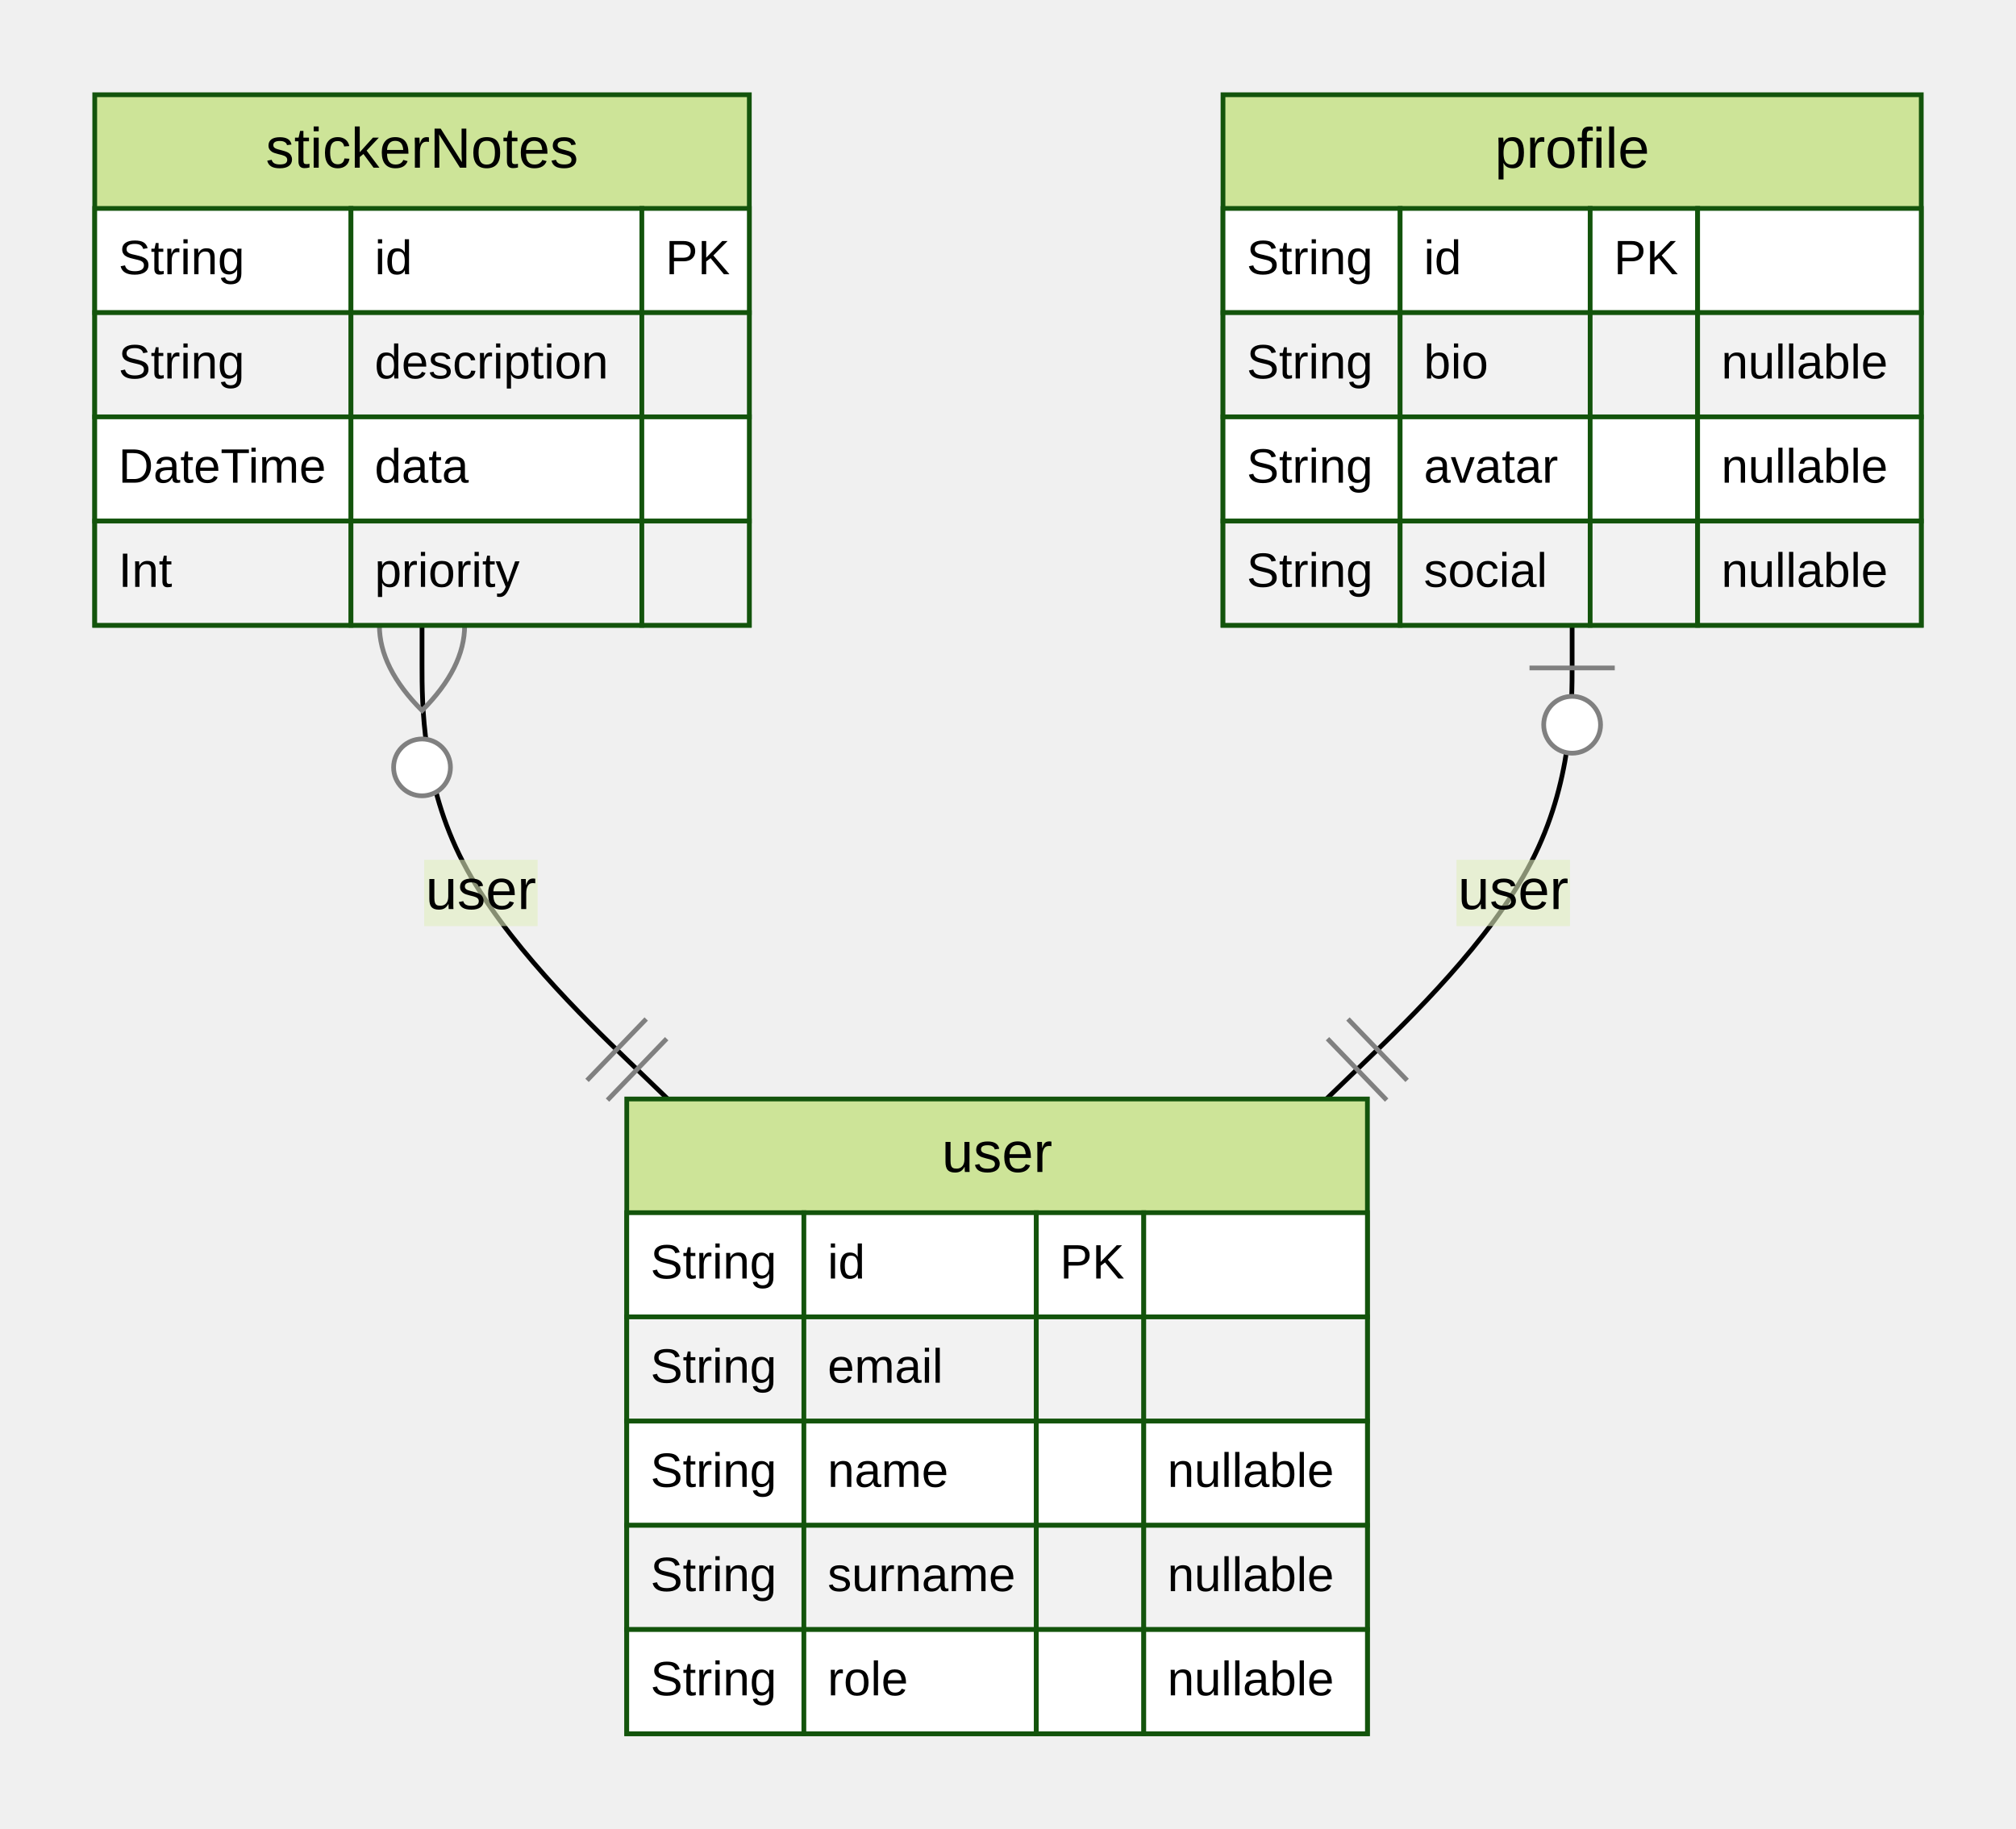
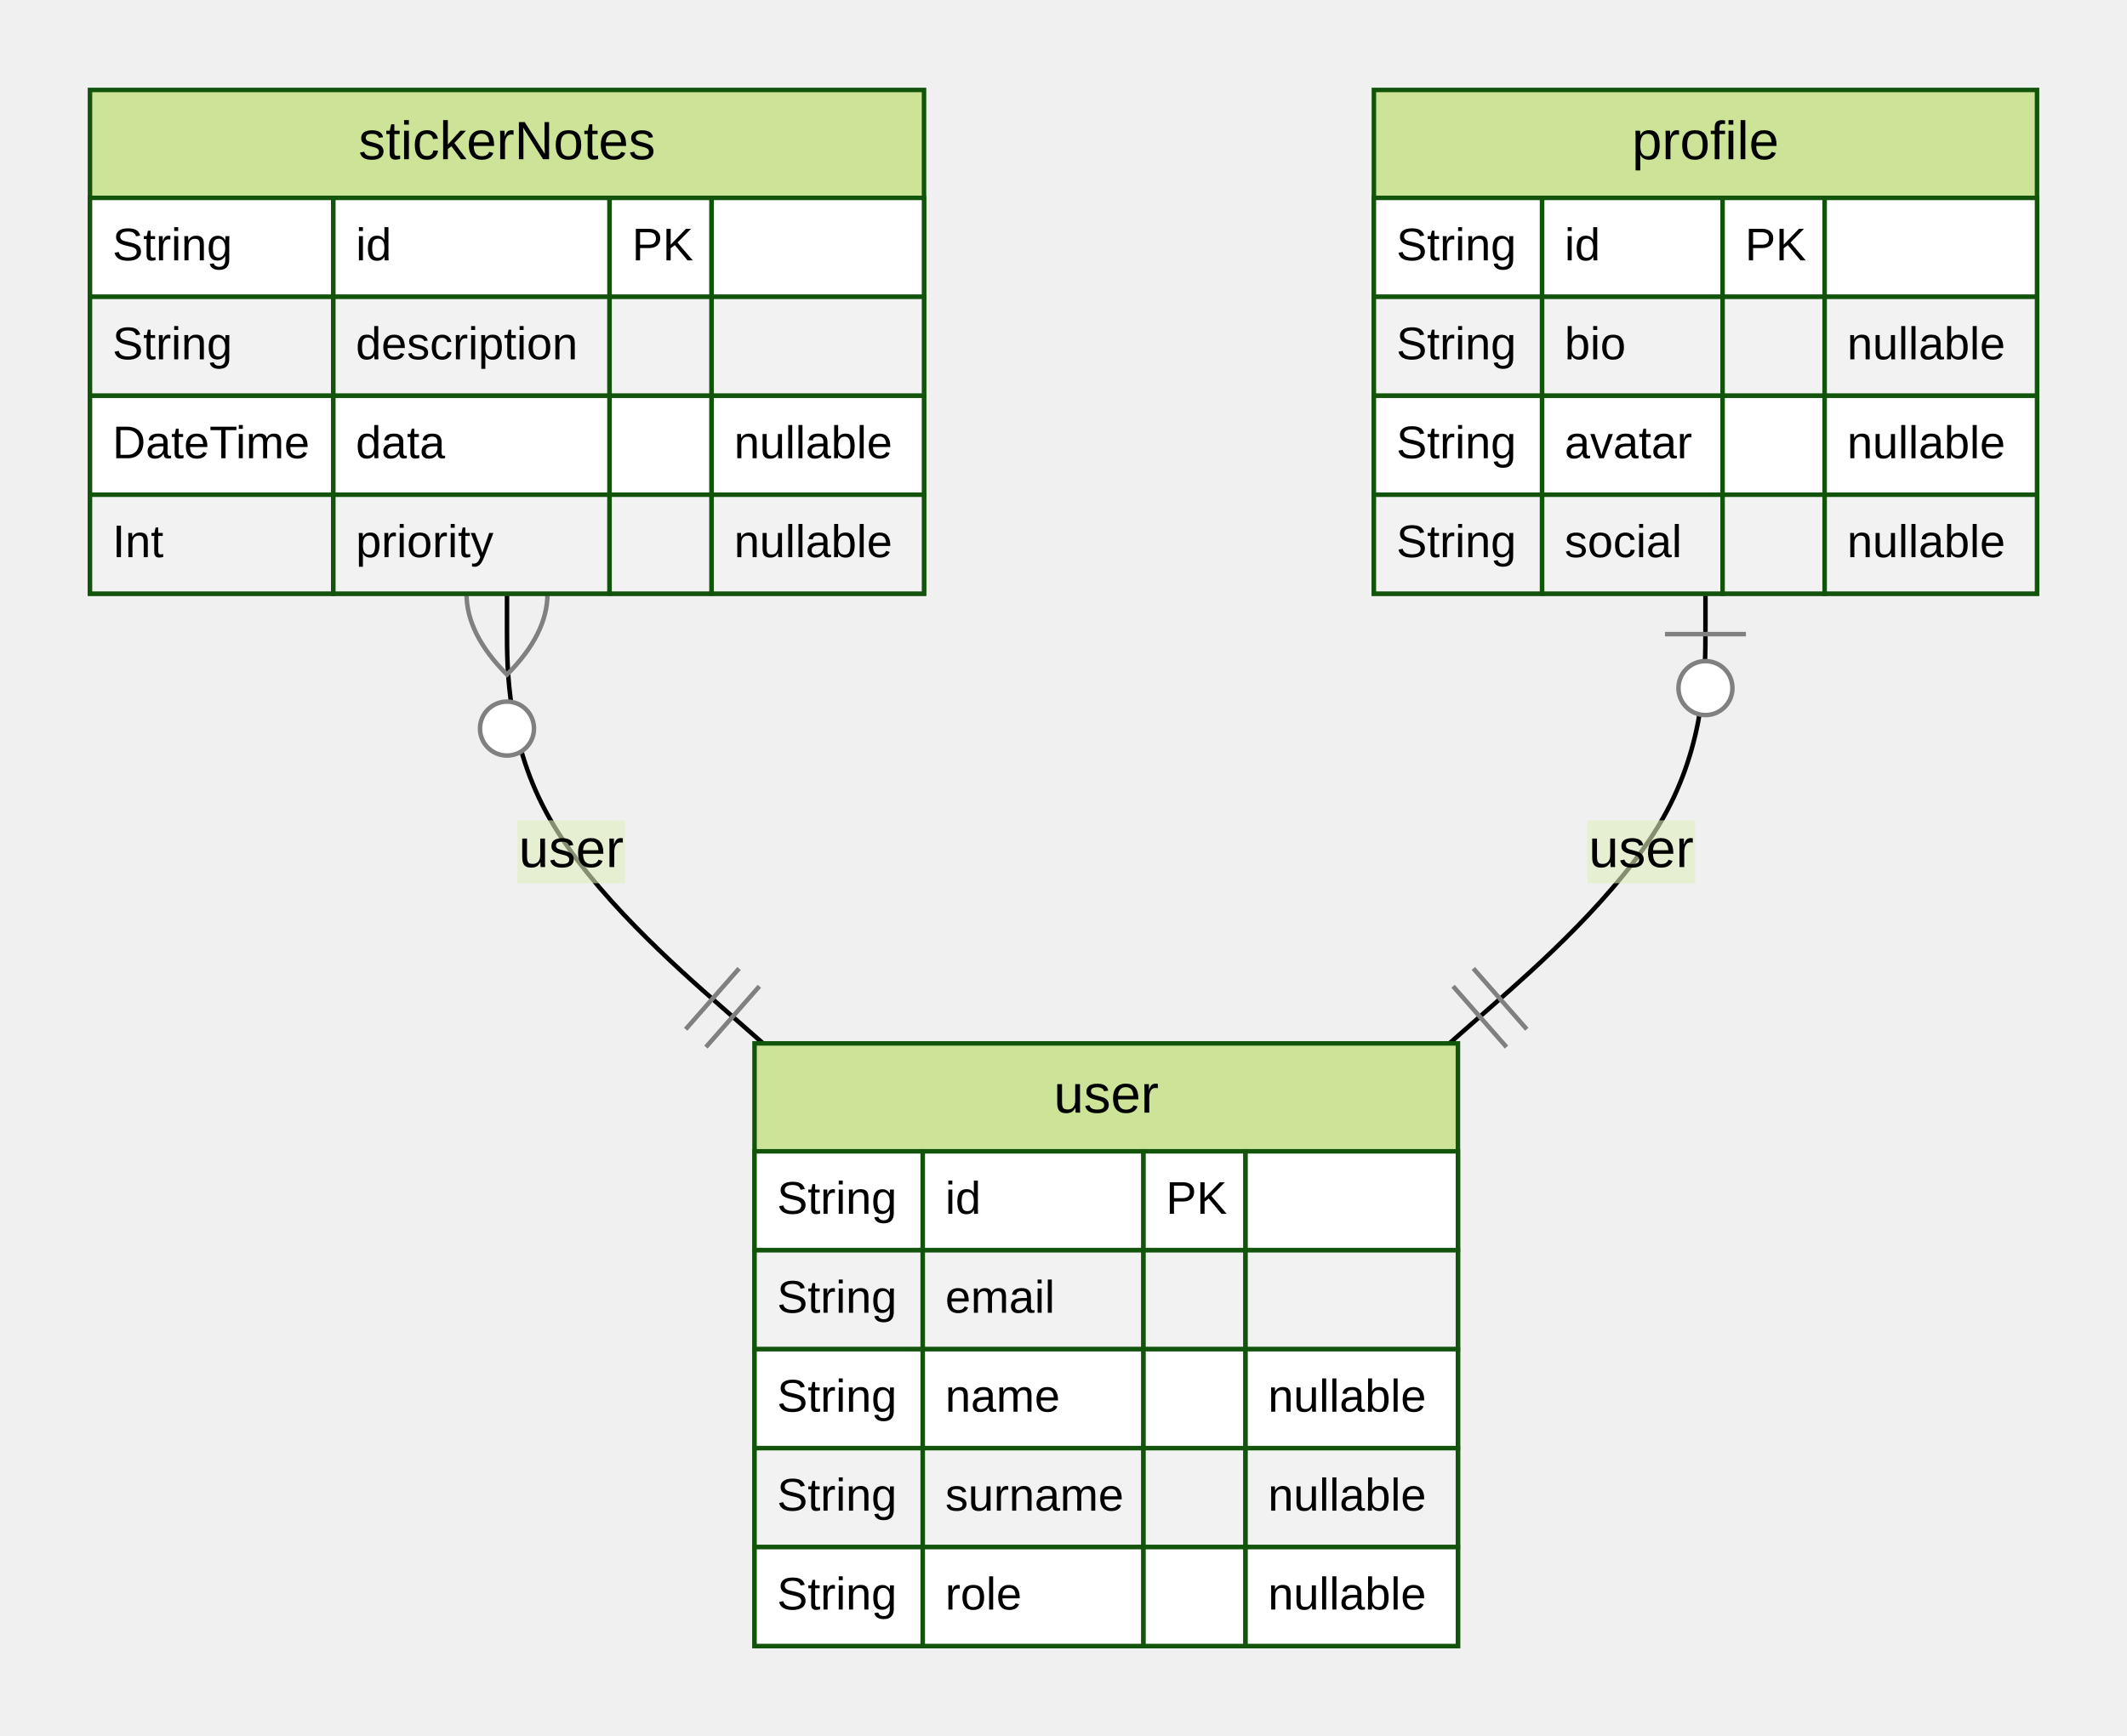
- <svg xmlns="http://www.w3.org/2000/svg" aria-labelledby="chart-title-mermaid-0 chart-desc-mermaid-0" role="img" viewBox="0 0 425.603 386" style="max-width: 425.603px; background-color: white;" height="386" width="100%" id="mermaid-0">
+ <svg xmlns="http://www.w3.org/2000/svg" aria-labelledby="chart-title-mermaid-0 chart-desc-mermaid-0" role="img" viewBox="0 0 472.815 386" style="max-width: 472.815px; background-color: white;" height="386" width="100%" id="mermaid-0">
  <style>#mermaid-0 {font-family:"trebuchet ms",verdana,arial,sans-serif;font-size:16px;fill:#000000;}#mermaid-0 .error-icon{fill:#552222;}#mermaid-0 .error-text{fill:#552222;stroke:#552222;}#mermaid-0 .edge-thickness-normal{stroke-width:2px;}#mermaid-0 .edge-thickness-thick{stroke-width:3.5px;}#mermaid-0 .edge-pattern-solid{stroke-dasharray:0;}#mermaid-0 .edge-pattern-dashed{stroke-dasharray:3;}#mermaid-0 .edge-pattern-dotted{stroke-dasharray:2;}#mermaid-0 .marker{fill:#000000;stroke:#000000;}#mermaid-0 .marker.cross{stroke:#000000;}#mermaid-0 svg{font-family:"trebuchet ms",verdana,arial,sans-serif;font-size:16px;}#mermaid-0 .entityBox{fill:#cde498;stroke:#13540c;}#mermaid-0 .attributeBoxOdd{fill:#ffffff;stroke:#13540c;}#mermaid-0 .attributeBoxEven{fill:#f2f2f2;stroke:#13540c;}#mermaid-0 .relationshipLabelBox{fill:hsl(78.158, 58.462%, 84.51%);opacity:0.7;background-color:hsl(78.158, 58.462%, 84.51%);}#mermaid-0 .relationshipLabelBox rect{opacity:0.5;}#mermaid-0 .relationshipLine{stroke:#000000;}#mermaid-0 :root{--mermaid-font-family:"trebuchet ms",verdana,arial,sans-serif;}</style>
  <g />
  <defs>
    <marker orient="auto" markerHeight="18" markerWidth="18" refY="9" refX="0" id="ONLY_ONE_START">
      <path d="M9,0 L9,18 M15,0 L15,18" fill="none" stroke="gray" />
    </marker>
  </defs>
  <defs>
    <marker orient="auto" markerHeight="18" markerWidth="18" refY="9" refX="18" id="ONLY_ONE_END">
      <path d="M3,0 L3,18 M9,0 L9,18" fill="none" stroke="gray" />
    </marker>
  </defs>
  <defs>
    <marker orient="auto" markerHeight="18" markerWidth="30" refY="9" refX="0" id="ZERO_OR_ONE_START">
      <circle r="6" cy="9" cx="21" fill="white" stroke="gray" />
      <path d="M9,0 L9,18" fill="none" stroke="gray" />
    </marker>
  </defs>
  <defs>
    <marker orient="auto" markerHeight="18" markerWidth="30" refY="9" refX="30" id="ZERO_OR_ONE_END">
      <circle r="6" cy="9" cx="9" fill="white" stroke="gray" />
      <path d="M21,0 L21,18" fill="none" stroke="gray" />
    </marker>
  </defs>
  <defs>
    <marker orient="auto" markerHeight="36" markerWidth="45" refY="18" refX="18" id="ONE_OR_MORE_START">
      <path d="M0,18 Q 18,0 36,18 Q 18,36 0,18 M42,9 L42,27" fill="none" stroke="gray" />
    </marker>
  </defs>
  <defs>
    <marker orient="auto" markerHeight="36" markerWidth="45" refY="18" refX="27" id="ONE_OR_MORE_END">
      <path d="M3,9 L3,27 M9,18 Q27,0 45,18 Q27,36 9,18" fill="none" stroke="gray" />
    </marker>
  </defs>
  <defs>
    <marker orient="auto" markerHeight="36" markerWidth="57" refY="18" refX="18" id="ZERO_OR_MORE_START">
      <circle r="6" cy="18" cx="48" fill="white" stroke="gray" />
      <path d="M0,18 Q18,0 36,18 Q18,36 0,18" fill="none" stroke="gray" />
    </marker>
  </defs>
  <defs>
    <marker orient="auto" markerHeight="36" markerWidth="57" refY="18" refX="39" id="ZERO_OR_MORE_END">
      <circle r="6" cy="18" cx="9" fill="white" stroke="gray" />
      <path d="M21,18 Q39,0 57,18 Q39,36 21,18" fill="none" stroke="gray" />
    </marker>
  </defs>
-   <path marker-start="url(#ZERO_OR_MORE_START)" marker-end="url(#ONLY_ONE_END)" fill="none" stroke="gray" d="M89.095,132L89.095,140.333C89.095,148.667,89.095,165.333,97.742,182C106.389,198.667,123.682,215.333,132.329,223.667L140.976,232" class="er relationshipLine" />
-   <path marker-start="url(#ZERO_OR_ONE_START)" marker-end="url(#ONLY_ONE_END)" fill="none" stroke="gray" d="M331.896,132L331.896,140.333C331.896,148.667,331.896,165.333,323.25,182C314.603,198.667,297.309,215.333,288.663,223.667L280.016,232" class="er relationshipLine" />
-   <g transform="translate(132.315,232 )" id="user">
+   <path marker-start="url(#ZERO_OR_MORE_START)" marker-end="url(#ONLY_ONE_END)" fill="none" stroke="gray" d="M112.701,132L112.701,140.333C112.701,148.667,112.701,165.333,122.189,182C131.676,198.667,150.651,215.333,160.139,223.667L169.626,232" class="er relationshipLine" />
+   <path marker-start="url(#ZERO_OR_ONE_START)" marker-end="url(#ONLY_ONE_END)" fill="none" stroke="gray" d="M379.109,132L379.109,140.333C379.109,148.667,379.109,165.333,369.622,182C360.134,198.667,341.159,215.333,331.672,223.667L322.184,232" class="er relationshipLine" />
+   <g transform="translate(167.7244,232 )" id="user">
    <rect height="134" width="156.362" y="0" x="0" stroke="gray" fill-opacity="100%" fill="honeydew" class="er entityBox" />
    <text transform="translate(78.18079,12)" style="font-family: &quot;trebuchet ms&quot;, verdana, arial, sans-serif;; font-size: 12px" text-anchor="middle" dominant-baseline="middle" y="0" x="0" id="entity-user" class="er entityLabel">user</text>
    <rect height="22" width="37.396" y="24" x="0" stroke="gray" fill-opacity="100%" fill="honeydew" class="er attributeBoxOdd" />
    <text transform="translate(5,35)" style="font-family: &quot;trebuchet ms&quot;, verdana, arial, sans-serif;; font-size: 10.2px" text-anchor="left" dominant-baseline="middle" y="0" x="0" id="entity-user-attr-1-type" class="er entityLabel">String</text>
    <rect height="22" width="49.065" y="24" x="37.396" stroke="gray" fill-opacity="100%" fill="honeydew" class="er attributeBoxOdd" />
    <text transform="translate(42.39606,35)" style="font-family: &quot;trebuchet ms&quot;, verdana, arial, sans-serif;; font-size: 10.2px" text-anchor="left" dominant-baseline="middle" y="0" x="0" id="entity-user-attr-1-name" class="er entityLabel">id</text>
    <rect height="22" width="22.688" y="24" x="86.461" stroke="gray" fill-opacity="100%" fill="honeydew" class="er attributeBoxOdd" />
    <text transform="translate(91.46135,35)" style="font-family: &quot;trebuchet ms&quot;, verdana, arial, sans-serif;; font-size: 10.2px" text-anchor="left" dominant-baseline="middle" y="0" x="0" id="entity-user-attr-1-key" class="er entityLabel">PK</text>
    <rect height="22" width="47.213" y="24" x="109.149" stroke="gray" fill-opacity="100%" fill="honeydew" class="er attributeBoxOdd" />
    <text transform="translate(114.149,35)" style="font-family: &quot;trebuchet ms&quot;, verdana, arial, sans-serif;; font-size: 10.2px" text-anchor="left" dominant-baseline="middle" y="0" x="0" id="entity-user-attr-1-comment" class="er entityLabel" />
    <rect height="22" width="37.396" y="46" x="0" stroke="gray" fill-opacity="100%" fill="honeydew" class="er attributeBoxEven" />
    <text transform="translate(5,57)" style="font-family: &quot;trebuchet ms&quot;, verdana, arial, sans-serif;; font-size: 10.2px" text-anchor="left" dominant-baseline="middle" y="0" x="0" id="entity-user-attr-2-type" class="er entityLabel">String</text>
    <rect height="22" width="49.065" y="46" x="37.396" stroke="gray" fill-opacity="100%" fill="honeydew" class="er attributeBoxEven" />
    <text transform="translate(42.39606,57)" style="font-family: &quot;trebuchet ms&quot;, verdana, arial, sans-serif;; font-size: 10.2px" text-anchor="left" dominant-baseline="middle" y="0" x="0" id="entity-user-attr-2-name" class="er entityLabel">email</text>
    <rect height="22" width="22.688" y="46" x="86.461" stroke="gray" fill-opacity="100%" fill="honeydew" class="er attributeBoxEven" />
    <text transform="translate(91.46135,57)" style="font-family: &quot;trebuchet ms&quot;, verdana, arial, sans-serif;; font-size: 10.2px" text-anchor="left" dominant-baseline="middle" y="0" x="0" id="entity-user-attr-2-key" class="er entityLabel" />
    <rect height="22" width="47.213" y="46" x="109.149" stroke="gray" fill-opacity="100%" fill="honeydew" class="er attributeBoxEven" />
    <text transform="translate(114.149,57)" style="font-family: &quot;trebuchet ms&quot;, verdana, arial, sans-serif;; font-size: 10.2px" text-anchor="left" dominant-baseline="middle" y="0" x="0" id="entity-user-attr-2-comment" class="er entityLabel" />
    <rect height="22" width="37.396" y="68" x="0" stroke="gray" fill-opacity="100%" fill="honeydew" class="er attributeBoxOdd" />
    <text transform="translate(5,79)" style="font-family: &quot;trebuchet ms&quot;, verdana, arial, sans-serif;; font-size: 10.2px" text-anchor="left" dominant-baseline="middle" y="0" x="0" id="entity-user-attr-3-type" class="er entityLabel">String</text>
    <rect height="22" width="49.065" y="68" x="37.396" stroke="gray" fill-opacity="100%" fill="honeydew" class="er attributeBoxOdd" />
    <text transform="translate(42.39606,79)" style="font-family: &quot;trebuchet ms&quot;, verdana, arial, sans-serif;; font-size: 10.2px" text-anchor="left" dominant-baseline="middle" y="0" x="0" id="entity-user-attr-3-name" class="er entityLabel">name</text>
    <rect height="22" width="22.688" y="68" x="86.461" stroke="gray" fill-opacity="100%" fill="honeydew" class="er attributeBoxOdd" />
    <text transform="translate(91.46135,79)" style="font-family: &quot;trebuchet ms&quot;, verdana, arial, sans-serif;; font-size: 10.2px" text-anchor="left" dominant-baseline="middle" y="0" x="0" id="entity-user-attr-3-key" class="er entityLabel" />
    <rect height="22" width="47.213" y="68" x="109.149" stroke="gray" fill-opacity="100%" fill="honeydew" class="er attributeBoxOdd" />
    <text transform="translate(114.149,79)" style="font-family: &quot;trebuchet ms&quot;, verdana, arial, sans-serif;; font-size: 10.2px" text-anchor="left" dominant-baseline="middle" y="0" x="0" id="entity-user-attr-3-comment" class="er entityLabel">nullable</text>
    <rect height="22" width="37.396" y="90" x="0" stroke="gray" fill-opacity="100%" fill="honeydew" class="er attributeBoxEven" />
    <text transform="translate(5,101)" style="font-family: &quot;trebuchet ms&quot;, verdana, arial, sans-serif;; font-size: 10.2px" text-anchor="left" dominant-baseline="middle" y="0" x="0" id="entity-user-attr-4-type" class="er entityLabel">String</text>
    <rect height="22" width="49.065" y="90" x="37.396" stroke="gray" fill-opacity="100%" fill="honeydew" class="er attributeBoxEven" />
    <text transform="translate(42.39606,101)" style="font-family: &quot;trebuchet ms&quot;, verdana, arial, sans-serif;; font-size: 10.2px" text-anchor="left" dominant-baseline="middle" y="0" x="0" id="entity-user-attr-4-name" class="er entityLabel">surname</text>
    <rect height="22" width="22.688" y="90" x="86.461" stroke="gray" fill-opacity="100%" fill="honeydew" class="er attributeBoxEven" />
    <text transform="translate(91.46135,101)" style="font-family: &quot;trebuchet ms&quot;, verdana, arial, sans-serif;; font-size: 10.2px" text-anchor="left" dominant-baseline="middle" y="0" x="0" id="entity-user-attr-4-key" class="er entityLabel" />
    <rect height="22" width="47.213" y="90" x="109.149" stroke="gray" fill-opacity="100%" fill="honeydew" class="er attributeBoxEven" />
    <text transform="translate(114.149,101)" style="font-family: &quot;trebuchet ms&quot;, verdana, arial, sans-serif;; font-size: 10.2px" text-anchor="left" dominant-baseline="middle" y="0" x="0" id="entity-user-attr-4-comment" class="er entityLabel">nullable</text>
    <rect height="22" width="37.396" y="112" x="0" stroke="gray" fill-opacity="100%" fill="honeydew" class="er attributeBoxOdd" />
    <text transform="translate(5,123)" style="font-family: &quot;trebuchet ms&quot;, verdana, arial, sans-serif;; font-size: 10.2px" text-anchor="left" dominant-baseline="middle" y="0" x="0" id="entity-user-attr-5-type" class="er entityLabel">String</text>
    <rect height="22" width="49.065" y="112" x="37.396" stroke="gray" fill-opacity="100%" fill="honeydew" class="er attributeBoxOdd" />
    <text transform="translate(42.39606,123)" style="font-family: &quot;trebuchet ms&quot;, verdana, arial, sans-serif;; font-size: 10.2px" text-anchor="left" dominant-baseline="middle" y="0" x="0" id="entity-user-attr-5-name" class="er entityLabel">role</text>
    <rect height="22" width="22.688" y="112" x="86.461" stroke="gray" fill-opacity="100%" fill="honeydew" class="er attributeBoxOdd" />
    <text transform="translate(91.46135,123)" style="font-family: &quot;trebuchet ms&quot;, verdana, arial, sans-serif;; font-size: 10.2px" text-anchor="left" dominant-baseline="middle" y="0" x="0" id="entity-user-attr-5-key" class="er entityLabel" />
    <rect height="22" width="47.213" y="112" x="109.149" stroke="gray" fill-opacity="100%" fill="honeydew" class="er attributeBoxOdd" />
    <text transform="translate(114.149,123)" style="font-family: &quot;trebuchet ms&quot;, verdana, arial, sans-serif;; font-size: 10.2px" text-anchor="left" dominant-baseline="middle" y="0" x="0" id="entity-user-attr-5-comment" class="er entityLabel">nullable</text>
  </g>
  <g transform="translate(20,20 )" id="stickerNotes">
-     <rect height="112" width="138.19" y="0" x="0" stroke="gray" fill-opacity="100%" fill="honeydew" class="er entityBox" />
-     <text transform="translate(69.09504,12)" style="font-family: &quot;trebuchet ms&quot;, verdana, arial, sans-serif;; font-size: 12px" text-anchor="middle" dominant-baseline="middle" y="0" x="0" id="entity-stickerNotes" class="er entityLabel">stickerNotes</text>
+     <rect height="112" width="185.403" y="0" x="0" stroke="gray" fill-opacity="100%" fill="honeydew" class="er entityBox" />
+     <text transform="translate(92.70131,12)" style="font-family: &quot;trebuchet ms&quot;, verdana, arial, sans-serif;; font-size: 12px" text-anchor="middle" dominant-baseline="middle" y="0" x="0" id="entity-stickerNotes" class="er entityLabel">stickerNotes</text>
    <rect height="22" width="54.096" y="24" x="0" stroke="gray" fill-opacity="100%" fill="honeydew" class="er attributeBoxOdd" />
    <text transform="translate(5,35)" style="font-family: &quot;trebuchet ms&quot;, verdana, arial, sans-serif;; font-size: 10.2px" text-anchor="left" dominant-baseline="middle" y="0" x="0" id="entity-stickerNotes-attr-1-type" class="er entityLabel">String</text>
    <rect height="22" width="61.407" y="24" x="54.096" stroke="gray" fill-opacity="100%" fill="honeydew" class="er attributeBoxOdd" />
    <text transform="translate(59.09555,35)" style="font-family: &quot;trebuchet ms&quot;, verdana, arial, sans-serif;; font-size: 10.2px" text-anchor="left" dominant-baseline="middle" y="0" x="0" id="entity-stickerNotes-attr-1-name" class="er entityLabel">id</text>
    <rect height="22" width="22.688" y="24" x="115.502" stroke="gray" fill-opacity="100%" fill="honeydew" class="er attributeBoxOdd" />
    <text transform="translate(120.5024,35)" style="font-family: &quot;trebuchet ms&quot;, verdana, arial, sans-serif;; font-size: 10.2px" text-anchor="left" dominant-baseline="middle" y="0" x="0" id="entity-stickerNotes-attr-1-key" class="er entityLabel">PK</text>
+     <rect height="22" width="47.213" y="24" x="138.19" stroke="gray" fill-opacity="100%" fill="honeydew" class="er attributeBoxOdd" />
+     <text transform="translate(143.1901,35)" style="font-family: &quot;trebuchet ms&quot;, verdana, arial, sans-serif;; font-size: 10.2px" text-anchor="left" dominant-baseline="middle" y="0" x="0" id="entity-stickerNotes-attr-1-comment" class="er entityLabel" />
    <rect height="22" width="54.096" y="46" x="0" stroke="gray" fill-opacity="100%" fill="honeydew" class="er attributeBoxEven" />
    <text transform="translate(5,57)" style="font-family: &quot;trebuchet ms&quot;, verdana, arial, sans-serif;; font-size: 10.2px" text-anchor="left" dominant-baseline="middle" y="0" x="0" id="entity-stickerNotes-attr-2-type" class="er entityLabel">String</text>
    <rect height="22" width="61.407" y="46" x="54.096" stroke="gray" fill-opacity="100%" fill="honeydew" class="er attributeBoxEven" />
    <text transform="translate(59.09555,57)" style="font-family: &quot;trebuchet ms&quot;, verdana, arial, sans-serif;; font-size: 10.2px" text-anchor="left" dominant-baseline="middle" y="0" x="0" id="entity-stickerNotes-attr-2-name" class="er entityLabel">description</text>
    <rect height="22" width="22.688" y="46" x="115.502" stroke="gray" fill-opacity="100%" fill="honeydew" class="er attributeBoxEven" />
    <text transform="translate(120.5024,57)" style="font-family: &quot;trebuchet ms&quot;, verdana, arial, sans-serif;; font-size: 10.2px" text-anchor="left" dominant-baseline="middle" y="0" x="0" id="entity-stickerNotes-attr-2-key" class="er entityLabel" />
+     <rect height="22" width="47.213" y="46" x="138.19" stroke="gray" fill-opacity="100%" fill="honeydew" class="er attributeBoxEven" />
+     <text transform="translate(143.1901,57)" style="font-family: &quot;trebuchet ms&quot;, verdana, arial, sans-serif;; font-size: 10.2px" text-anchor="left" dominant-baseline="middle" y="0" x="0" id="entity-stickerNotes-attr-2-comment" class="er entityLabel" />
    <rect height="22" width="54.096" y="68" x="0" stroke="gray" fill-opacity="100%" fill="honeydew" class="er attributeBoxOdd" />
    <text transform="translate(5,79)" style="font-family: &quot;trebuchet ms&quot;, verdana, arial, sans-serif;; font-size: 10.2px" text-anchor="left" dominant-baseline="middle" y="0" x="0" id="entity-stickerNotes-attr-3-type" class="er entityLabel">DateTime</text>
    <rect height="22" width="61.407" y="68" x="54.096" stroke="gray" fill-opacity="100%" fill="honeydew" class="er attributeBoxOdd" />
    <text transform="translate(59.09555,79)" style="font-family: &quot;trebuchet ms&quot;, verdana, arial, sans-serif;; font-size: 10.2px" text-anchor="left" dominant-baseline="middle" y="0" x="0" id="entity-stickerNotes-attr-3-name" class="er entityLabel">data</text>
    <rect height="22" width="22.688" y="68" x="115.502" stroke="gray" fill-opacity="100%" fill="honeydew" class="er attributeBoxOdd" />
    <text transform="translate(120.5024,79)" style="font-family: &quot;trebuchet ms&quot;, verdana, arial, sans-serif;; font-size: 10.2px" text-anchor="left" dominant-baseline="middle" y="0" x="0" id="entity-stickerNotes-attr-3-key" class="er entityLabel" />
+     <rect height="22" width="47.213" y="68" x="138.19" stroke="gray" fill-opacity="100%" fill="honeydew" class="er attributeBoxOdd" />
+     <text transform="translate(143.1901,79)" style="font-family: &quot;trebuchet ms&quot;, verdana, arial, sans-serif;; font-size: 10.2px" text-anchor="left" dominant-baseline="middle" y="0" x="0" id="entity-stickerNotes-attr-3-comment" class="er entityLabel">nullable</text>
    <rect height="22" width="54.096" y="90" x="0" stroke="gray" fill-opacity="100%" fill="honeydew" class="er attributeBoxEven" />
    <text transform="translate(5,101)" style="font-family: &quot;trebuchet ms&quot;, verdana, arial, sans-serif;; font-size: 10.2px" text-anchor="left" dominant-baseline="middle" y="0" x="0" id="entity-stickerNotes-attr-4-type" class="er entityLabel">Int</text>
    <rect height="22" width="61.407" y="90" x="54.096" stroke="gray" fill-opacity="100%" fill="honeydew" class="er attributeBoxEven" />
    <text transform="translate(59.09555,101)" style="font-family: &quot;trebuchet ms&quot;, verdana, arial, sans-serif;; font-size: 10.2px" text-anchor="left" dominant-baseline="middle" y="0" x="0" id="entity-stickerNotes-attr-4-name" class="er entityLabel">priority</text>
    <rect height="22" width="22.688" y="90" x="115.502" stroke="gray" fill-opacity="100%" fill="honeydew" class="er attributeBoxEven" />
    <text transform="translate(120.5024,101)" style="font-family: &quot;trebuchet ms&quot;, verdana, arial, sans-serif;; font-size: 10.2px" text-anchor="left" dominant-baseline="middle" y="0" x="0" id="entity-stickerNotes-attr-4-key" class="er entityLabel" />
+     <rect height="22" width="47.213" y="90" x="138.19" stroke="gray" fill-opacity="100%" fill="honeydew" class="er attributeBoxEven" />
+     <text transform="translate(143.1901,101)" style="font-family: &quot;trebuchet ms&quot;, verdana, arial, sans-serif;; font-size: 10.2px" text-anchor="left" dominant-baseline="middle" y="0" x="0" id="entity-stickerNotes-attr-4-comment" class="er entityLabel">nullable</text>
  </g>
-   <g transform="translate(258.1901,20 )" id="profile">
+   <g transform="translate(305.4026,20 )" id="profile">
    <rect height="112" width="147.413" y="0" x="0" stroke="gray" fill-opacity="100%" fill="honeydew" class="er entityBox" />
    <text transform="translate(73.70638,12)" style="font-family: &quot;trebuchet ms&quot;, verdana, arial, sans-serif;; font-size: 12px" text-anchor="middle" dominant-baseline="middle" y="0" x="0" id="entity-profile" class="er entityLabel">profile</text>
    <rect height="22" width="37.396" y="24" x="0" stroke="gray" fill-opacity="100%" fill="honeydew" class="er attributeBoxOdd" />
    <text transform="translate(5,35)" style="font-family: &quot;trebuchet ms&quot;, verdana, arial, sans-serif;; font-size: 10.2px" text-anchor="left" dominant-baseline="middle" y="0" x="0" id="entity-profile-attr-1-type" class="er entityLabel">String</text>
    <rect height="22" width="40.116" y="24" x="37.396" stroke="gray" fill-opacity="100%" fill="honeydew" class="er attributeBoxOdd" />
    <text transform="translate(42.39606,35)" style="font-family: &quot;trebuchet ms&quot;, verdana, arial, sans-serif;; font-size: 10.2px" text-anchor="left" dominant-baseline="middle" y="0" x="0" id="entity-profile-attr-1-name" class="er entityLabel">id</text>
    <rect height="22" width="22.688" y="24" x="77.513" stroke="gray" fill-opacity="100%" fill="honeydew" class="er attributeBoxOdd" />
    <text transform="translate(82.51253,35)" style="font-family: &quot;trebuchet ms&quot;, verdana, arial, sans-serif;; font-size: 10.2px" text-anchor="left" dominant-baseline="middle" y="0" x="0" id="entity-profile-attr-1-key" class="er entityLabel">PK</text>
    <rect height="22" width="47.213" y="24" x="100.2" stroke="gray" fill-opacity="100%" fill="honeydew" class="er attributeBoxOdd" />
    <text transform="translate(105.2002,35)" style="font-family: &quot;trebuchet ms&quot;, verdana, arial, sans-serif;; font-size: 10.2px" text-anchor="left" dominant-baseline="middle" y="0" x="0" id="entity-profile-attr-1-comment" class="er entityLabel" />
    <rect height="22" width="37.396" y="46" x="0" stroke="gray" fill-opacity="100%" fill="honeydew" class="er attributeBoxEven" />
    <text transform="translate(5,57)" style="font-family: &quot;trebuchet ms&quot;, verdana, arial, sans-serif;; font-size: 10.2px" text-anchor="left" dominant-baseline="middle" y="0" x="0" id="entity-profile-attr-2-type" class="er entityLabel">String</text>
    <rect height="22" width="40.116" y="46" x="37.396" stroke="gray" fill-opacity="100%" fill="honeydew" class="er attributeBoxEven" />
    <text transform="translate(42.39606,57)" style="font-family: &quot;trebuchet ms&quot;, verdana, arial, sans-serif;; font-size: 10.2px" text-anchor="left" dominant-baseline="middle" y="0" x="0" id="entity-profile-attr-2-name" class="er entityLabel">bio</text>
    <rect height="22" width="22.688" y="46" x="77.513" stroke="gray" fill-opacity="100%" fill="honeydew" class="er attributeBoxEven" />
    <text transform="translate(82.51253,57)" style="font-family: &quot;trebuchet ms&quot;, verdana, arial, sans-serif;; font-size: 10.2px" text-anchor="left" dominant-baseline="middle" y="0" x="0" id="entity-profile-attr-2-key" class="er entityLabel" />
    <rect height="22" width="47.213" y="46" x="100.2" stroke="gray" fill-opacity="100%" fill="honeydew" class="er attributeBoxEven" />
    <text transform="translate(105.2002,57)" style="font-family: &quot;trebuchet ms&quot;, verdana, arial, sans-serif;; font-size: 10.2px" text-anchor="left" dominant-baseline="middle" y="0" x="0" id="entity-profile-attr-2-comment" class="er entityLabel">nullable</text>
    <rect height="22" width="37.396" y="68" x="0" stroke="gray" fill-opacity="100%" fill="honeydew" class="er attributeBoxOdd" />
    <text transform="translate(5,79)" style="font-family: &quot;trebuchet ms&quot;, verdana, arial, sans-serif;; font-size: 10.2px" text-anchor="left" dominant-baseline="middle" y="0" x="0" id="entity-profile-attr-3-type" class="er entityLabel">String</text>
    <rect height="22" width="40.116" y="68" x="37.396" stroke="gray" fill-opacity="100%" fill="honeydew" class="er attributeBoxOdd" />
    <text transform="translate(42.39606,79)" style="font-family: &quot;trebuchet ms&quot;, verdana, arial, sans-serif;; font-size: 10.2px" text-anchor="left" dominant-baseline="middle" y="0" x="0" id="entity-profile-attr-3-name" class="er entityLabel">avatar</text>
    <rect height="22" width="22.688" y="68" x="77.513" stroke="gray" fill-opacity="100%" fill="honeydew" class="er attributeBoxOdd" />
    <text transform="translate(82.51253,79)" style="font-family: &quot;trebuchet ms&quot;, verdana, arial, sans-serif;; font-size: 10.2px" text-anchor="left" dominant-baseline="middle" y="0" x="0" id="entity-profile-attr-3-key" class="er entityLabel" />
    <rect height="22" width="47.213" y="68" x="100.2" stroke="gray" fill-opacity="100%" fill="honeydew" class="er attributeBoxOdd" />
    <text transform="translate(105.2002,79)" style="font-family: &quot;trebuchet ms&quot;, verdana, arial, sans-serif;; font-size: 10.2px" text-anchor="left" dominant-baseline="middle" y="0" x="0" id="entity-profile-attr-3-comment" class="er entityLabel">nullable</text>
    <rect height="22" width="37.396" y="90" x="0" stroke="gray" fill-opacity="100%" fill="honeydew" class="er attributeBoxEven" />
    <text transform="translate(5,101)" style="font-family: &quot;trebuchet ms&quot;, verdana, arial, sans-serif;; font-size: 10.2px" text-anchor="left" dominant-baseline="middle" y="0" x="0" id="entity-profile-attr-4-type" class="er entityLabel">String</text>
    <rect height="22" width="40.116" y="90" x="37.396" stroke="gray" fill-opacity="100%" fill="honeydew" class="er attributeBoxEven" />
    <text transform="translate(42.39606,101)" style="font-family: &quot;trebuchet ms&quot;, verdana, arial, sans-serif;; font-size: 10.2px" text-anchor="left" dominant-baseline="middle" y="0" x="0" id="entity-profile-attr-4-name" class="er entityLabel">social</text>
    <rect height="22" width="22.688" y="90" x="77.513" stroke="gray" fill-opacity="100%" fill="honeydew" class="er attributeBoxEven" />
    <text transform="translate(82.51253,101)" style="font-family: &quot;trebuchet ms&quot;, verdana, arial, sans-serif;; font-size: 10.2px" text-anchor="left" dominant-baseline="middle" y="0" x="0" id="entity-profile-attr-4-key" class="er entityLabel" />
    <rect height="22" width="47.213" y="90" x="100.2" stroke="gray" fill-opacity="100%" fill="honeydew" class="er attributeBoxEven" />
    <text transform="translate(105.2002,101)" style="font-family: &quot;trebuchet ms&quot;, verdana, arial, sans-serif;; font-size: 10.2px" text-anchor="left" dominant-baseline="middle" y="0" x="0" id="entity-profile-attr-4-comment" class="er entityLabel">nullable</text>
  </g>
-   <rect fill-opacity="85%" fill="white" height="14" width="23.959" y="181.503" x="89.549" class="er relationshipLabelBox" />
-   <text style="font-family: &quot;trebuchet ms&quot;, verdana, arial, sans-serif;; font-size: 12px" dominant-baseline="middle" text-anchor="middle" y="188.503" x="101.528" id="rel1" class="er relationshipLabel">user</text>
-   <rect fill-opacity="85%" fill="white" height="14" width="23.959" y="181.503" x="307.484" class="er relationshipLabelBox" />
-   <text style="font-family: &quot;trebuchet ms&quot;, verdana, arial, sans-serif;; font-size: 12px" dominant-baseline="middle" text-anchor="middle" y="188.503" x="319.463" id="rel2" class="er relationshipLabel">user</text>
+   <rect fill-opacity="85%" fill="white" height="14" width="23.959" y="182.397" x="115.001" class="er relationshipLabelBox" />
+   <text style="font-family: &quot;trebuchet ms&quot;, verdana, arial, sans-serif;; font-size: 12px" dominant-baseline="middle" text-anchor="middle" y="189.397" x="126.981" id="rel1" class="er relationshipLabel">user</text>
+   <rect fill-opacity="85%" fill="white" height="14" width="23.959" y="182.397" x="352.85" class="er relationshipLabelBox" />
+   <text style="font-family: &quot;trebuchet ms&quot;, verdana, arial, sans-serif;; font-size: 12px" dominant-baseline="middle" text-anchor="middle" y="189.397" x="364.83" id="rel2" class="er relationshipLabel">user</text>
</svg>
